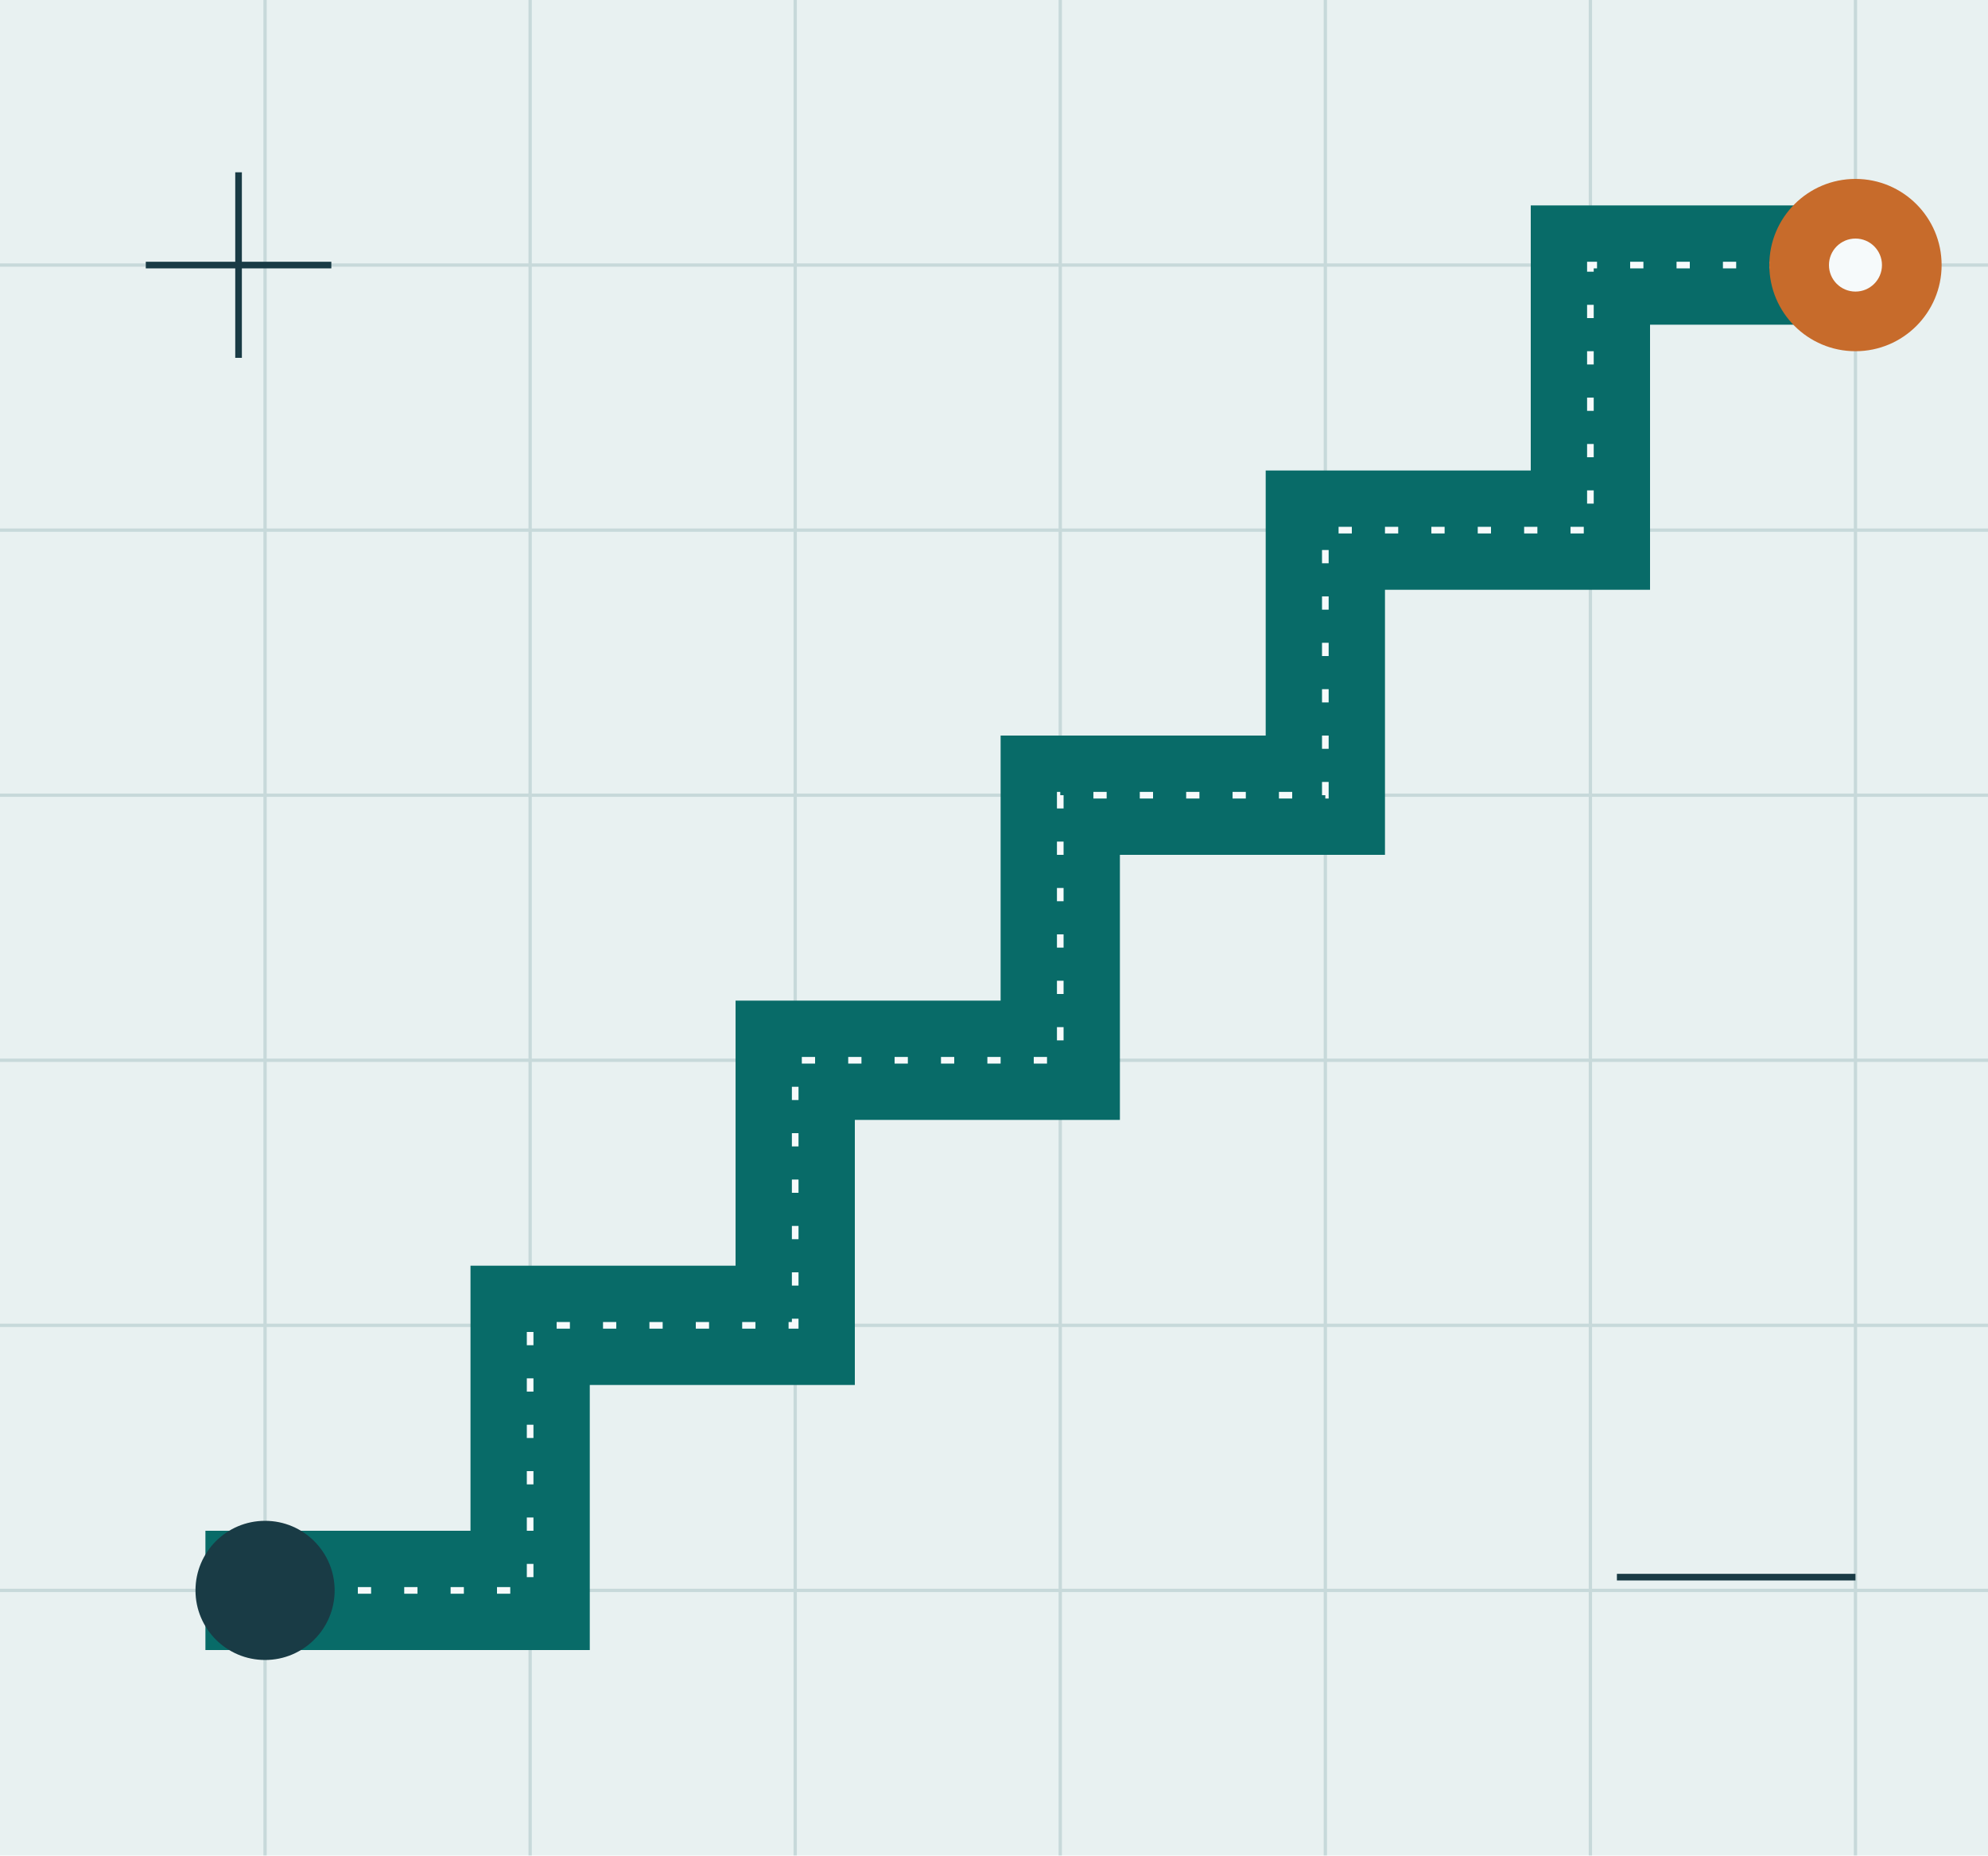
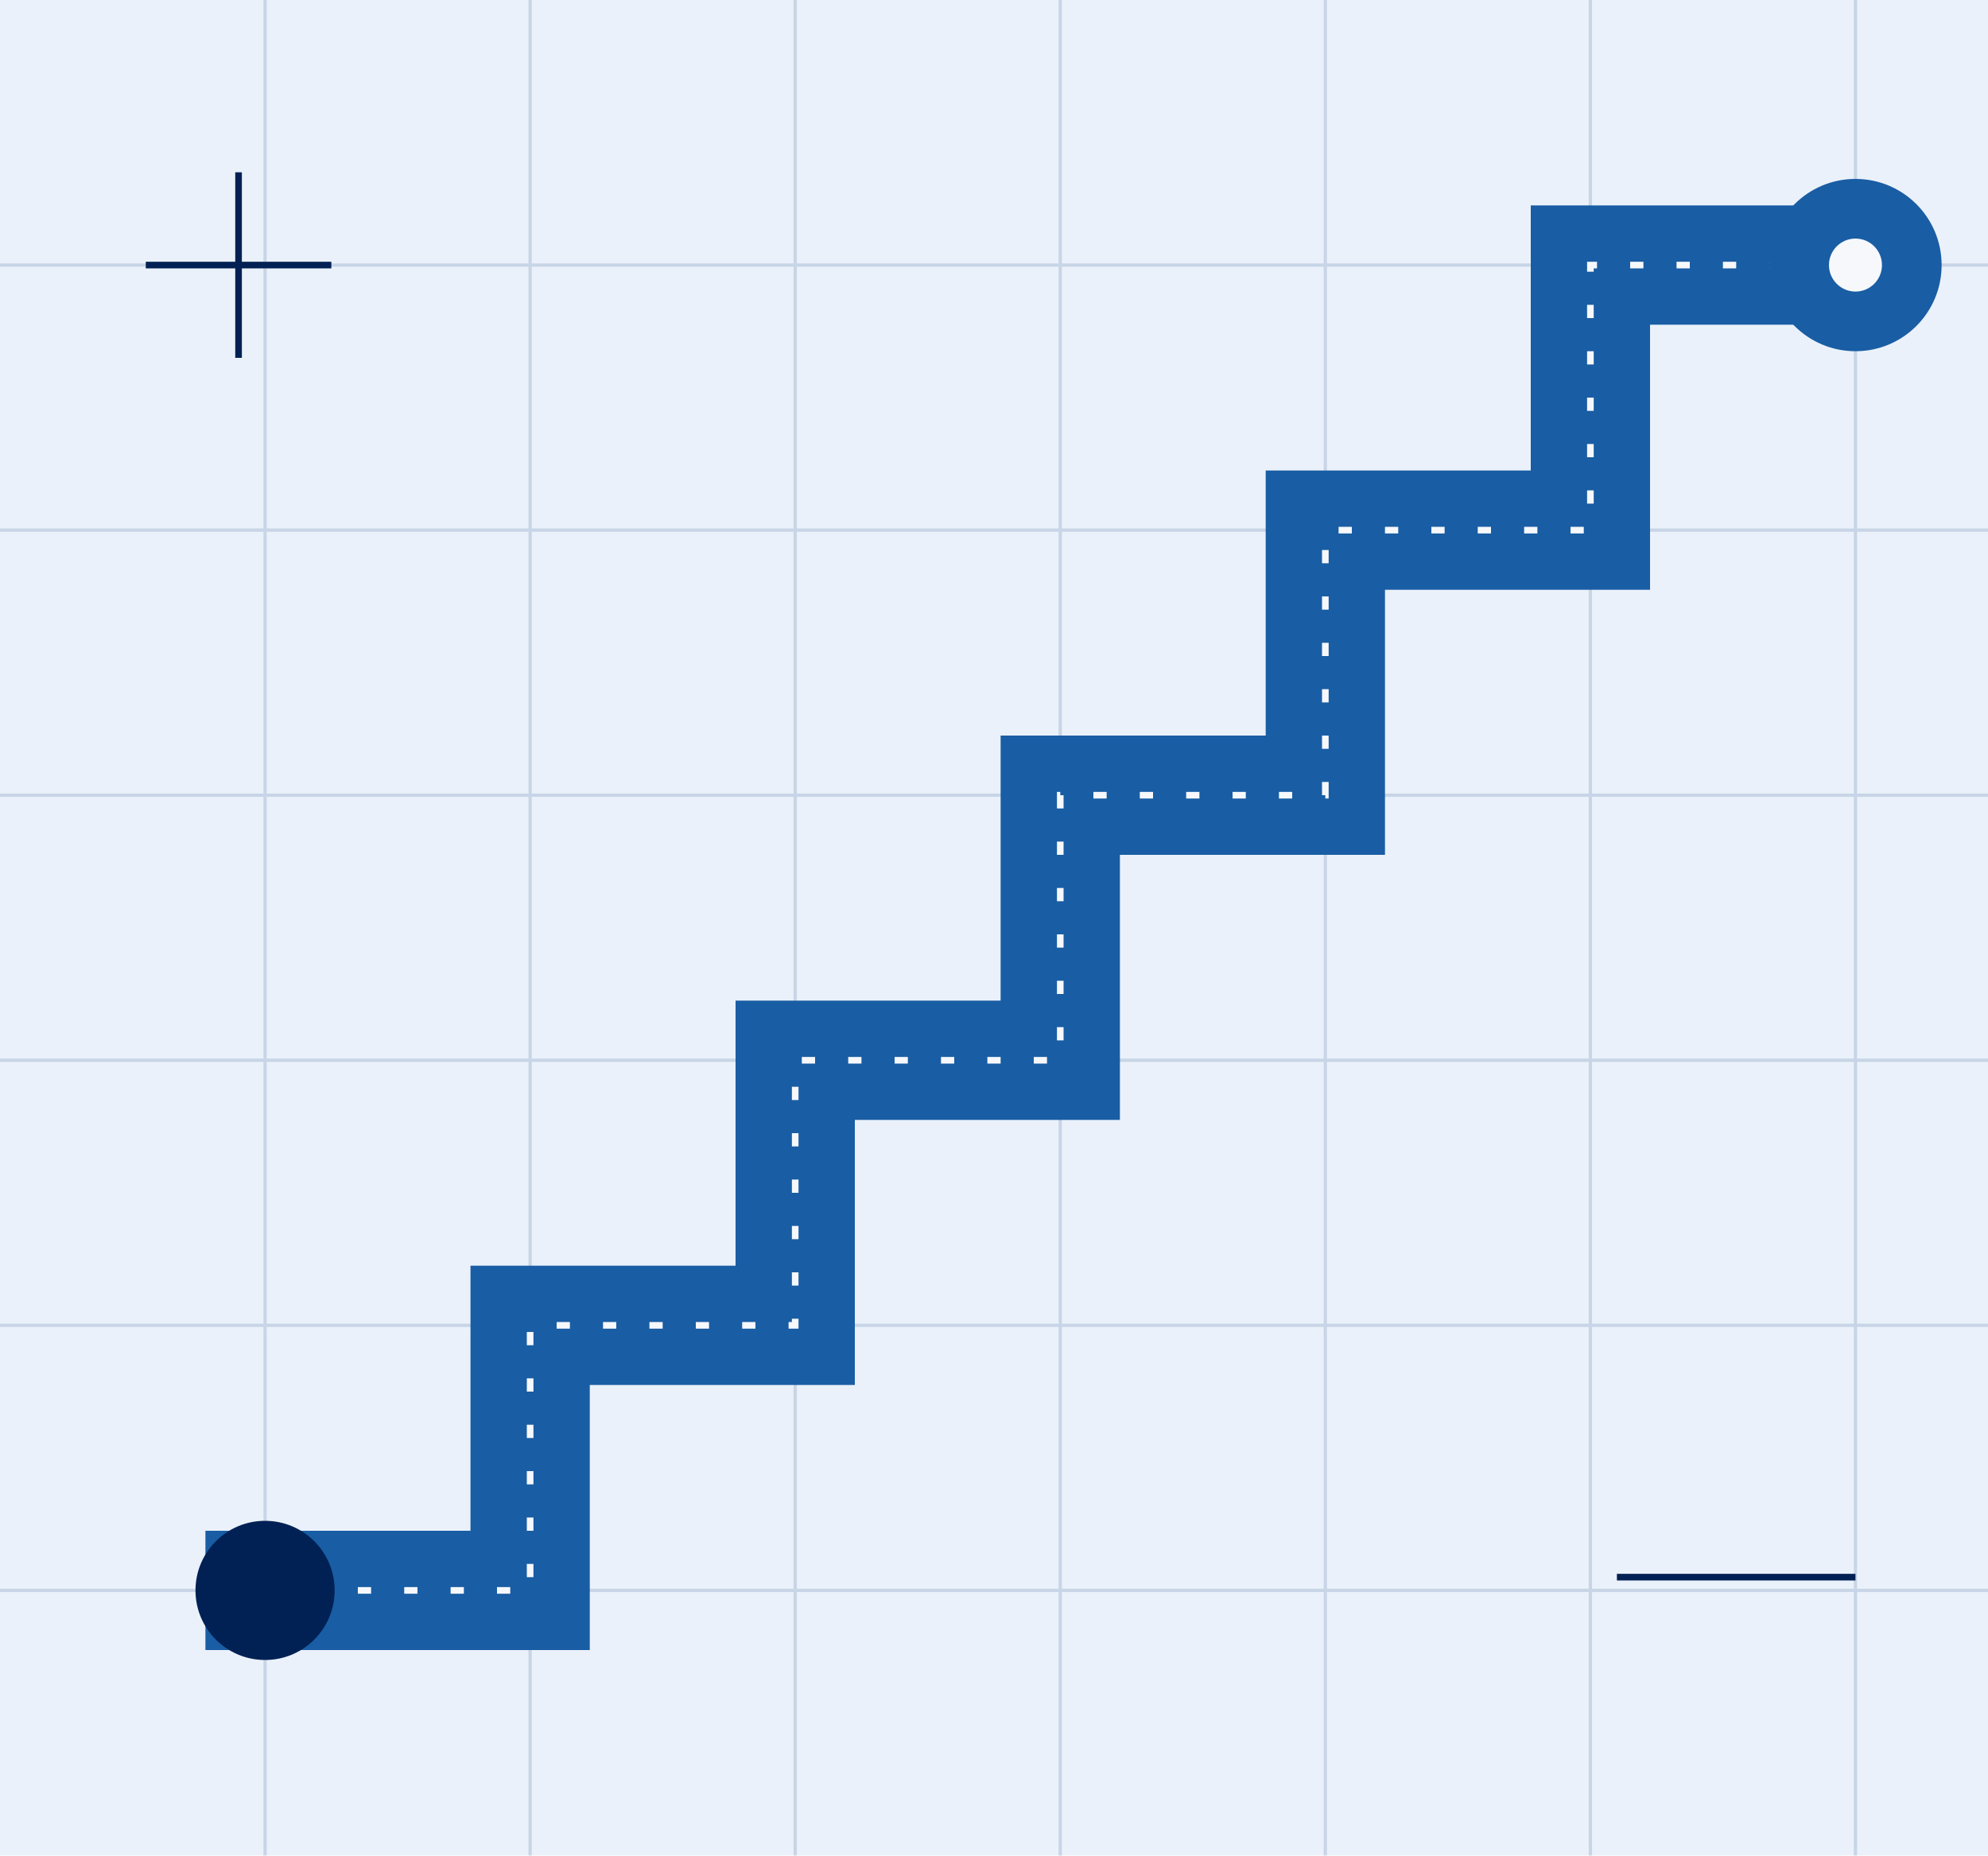
<svg xmlns="http://www.w3.org/2000/svg" viewBox="0 0 600 560" role="img" aria-hidden="true">
-   <rect width="600" height="560" fill="#E8F1F1" />
-   <path d="M0 80h600M0 160h600M0 240h600M0 320h600M0 400h600M0 480h600M80 0v560M160 0v560M240 0v560M320 0v560M400 0v560M480 0v560M560 0v560" fill="none" stroke="#C7D9DA" stroke-width="1" />
-   <path d="M80 480h80v-80h80v-80h80v-80h80v-80h80V80h80" fill="none" stroke="#086B68" stroke-width="36" stroke-linecap="square" stroke-linejoin="miter" />
-   <path d="M80 480h80v-80h80v-80h80v-80h80v-80h80V80h80" fill="none" stroke="#F6FAFB" stroke-width="2" stroke-dasharray="4 10" />
-   <circle cx="80" cy="480" r="21" fill="#193B45" />
-   <circle cx="560" cy="80" r="26" fill="#C76B2B" />
-   <circle cx="560" cy="80" r="8" fill="#F6FAFB" />
-   <path d="M44 80h56M72 52v56M488 476h72" stroke="#193B45" stroke-width="2" />
+   <rect width="600" height="560" fill="#EAF1FA" />
+   <path d="M0 80h600M0 160h600M0 240h600M0 320h600M0 400h600M0 480h600M80 0v560M160 0v560M240 0v560M320 0v560M400 0v560M480 0v560M560 0v560" fill="none" stroke="#C8D5E7" stroke-width="1" />
+   <path d="M80 480h80v-80h80v-80h80v-80h80v-80h80V80h80" fill="none" stroke="#195DA4" stroke-width="36" stroke-linecap="square" stroke-linejoin="miter" />
+   <path d="M80 480h80v-80h80v-80h80v-80h80v-80h80V80h80" fill="none" stroke="#F6F8FC" stroke-width="2" stroke-dasharray="4 10" />
+   <circle cx="80" cy="480" r="21" fill="#012154" />
+   <circle cx="560" cy="80" r="26" fill="#195DA4" />
+   <circle cx="560" cy="80" r="8" fill="#F6F8FC" />
+   <path d="M44 80h56M72 52v56M488 476h72" stroke="#012154" stroke-width="2" />
</svg>
